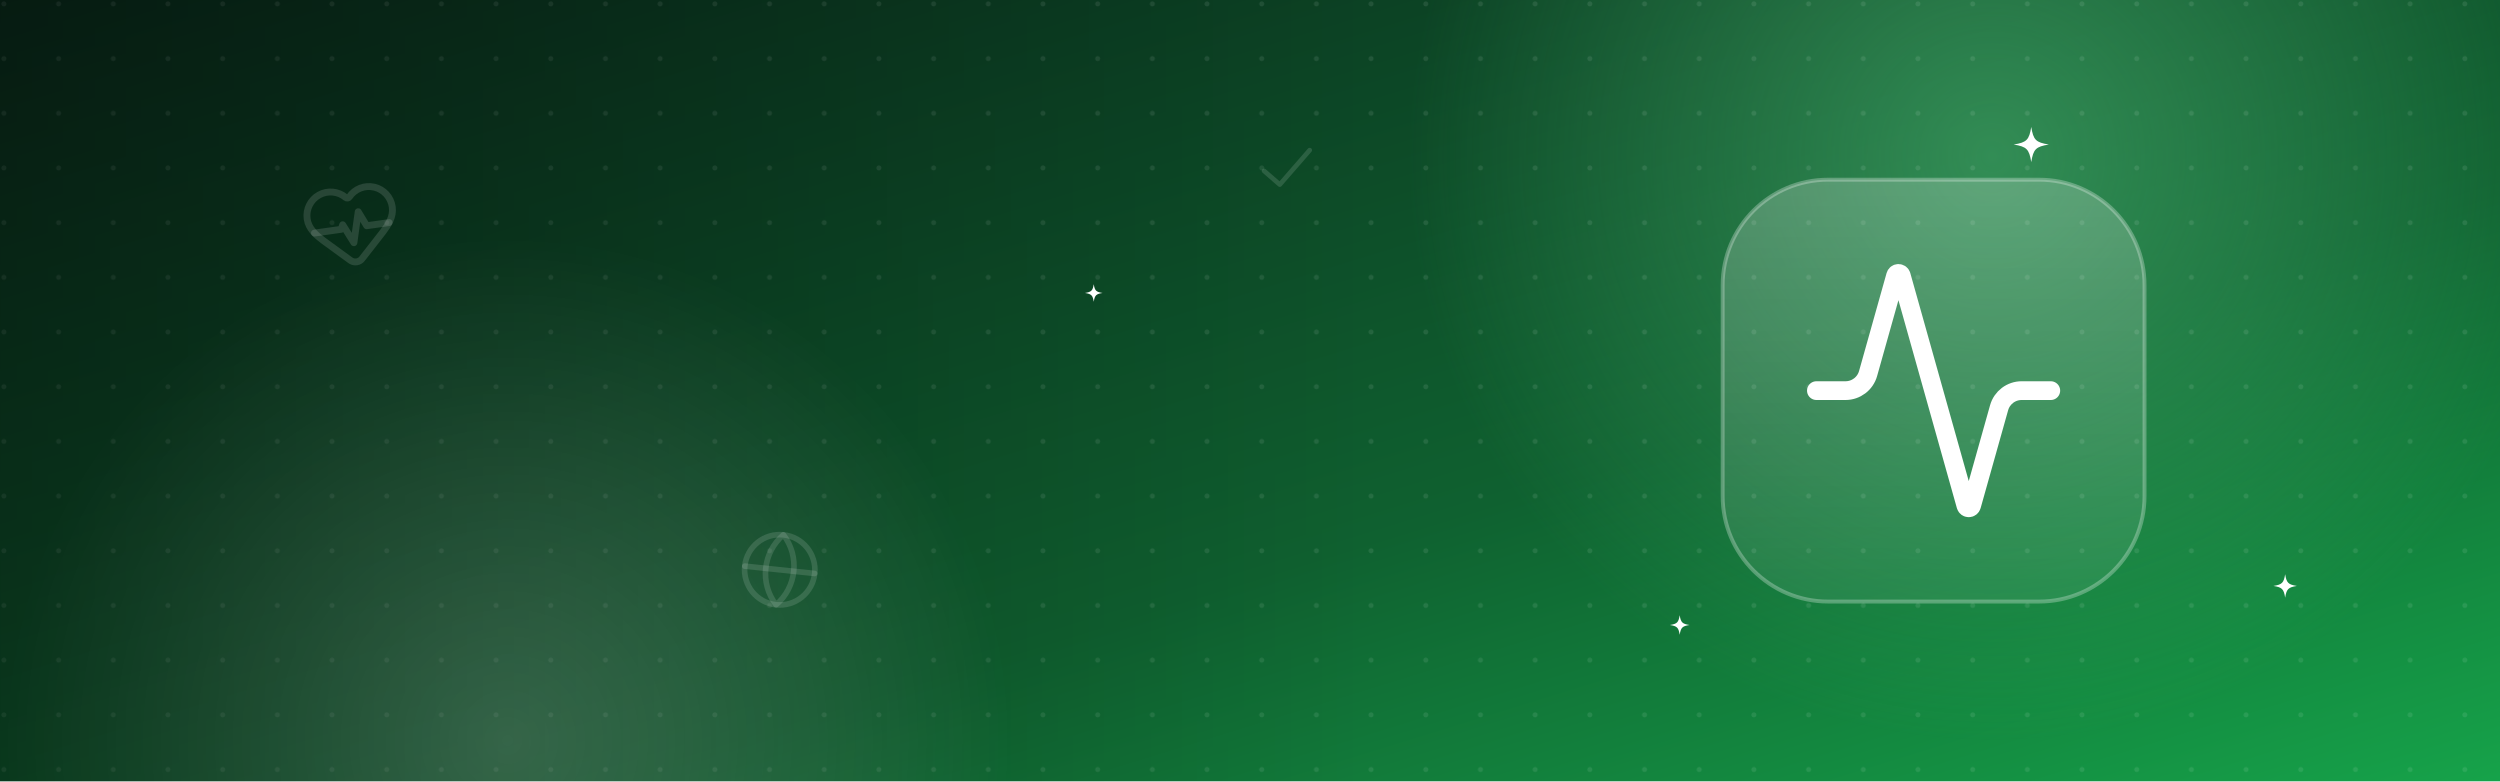
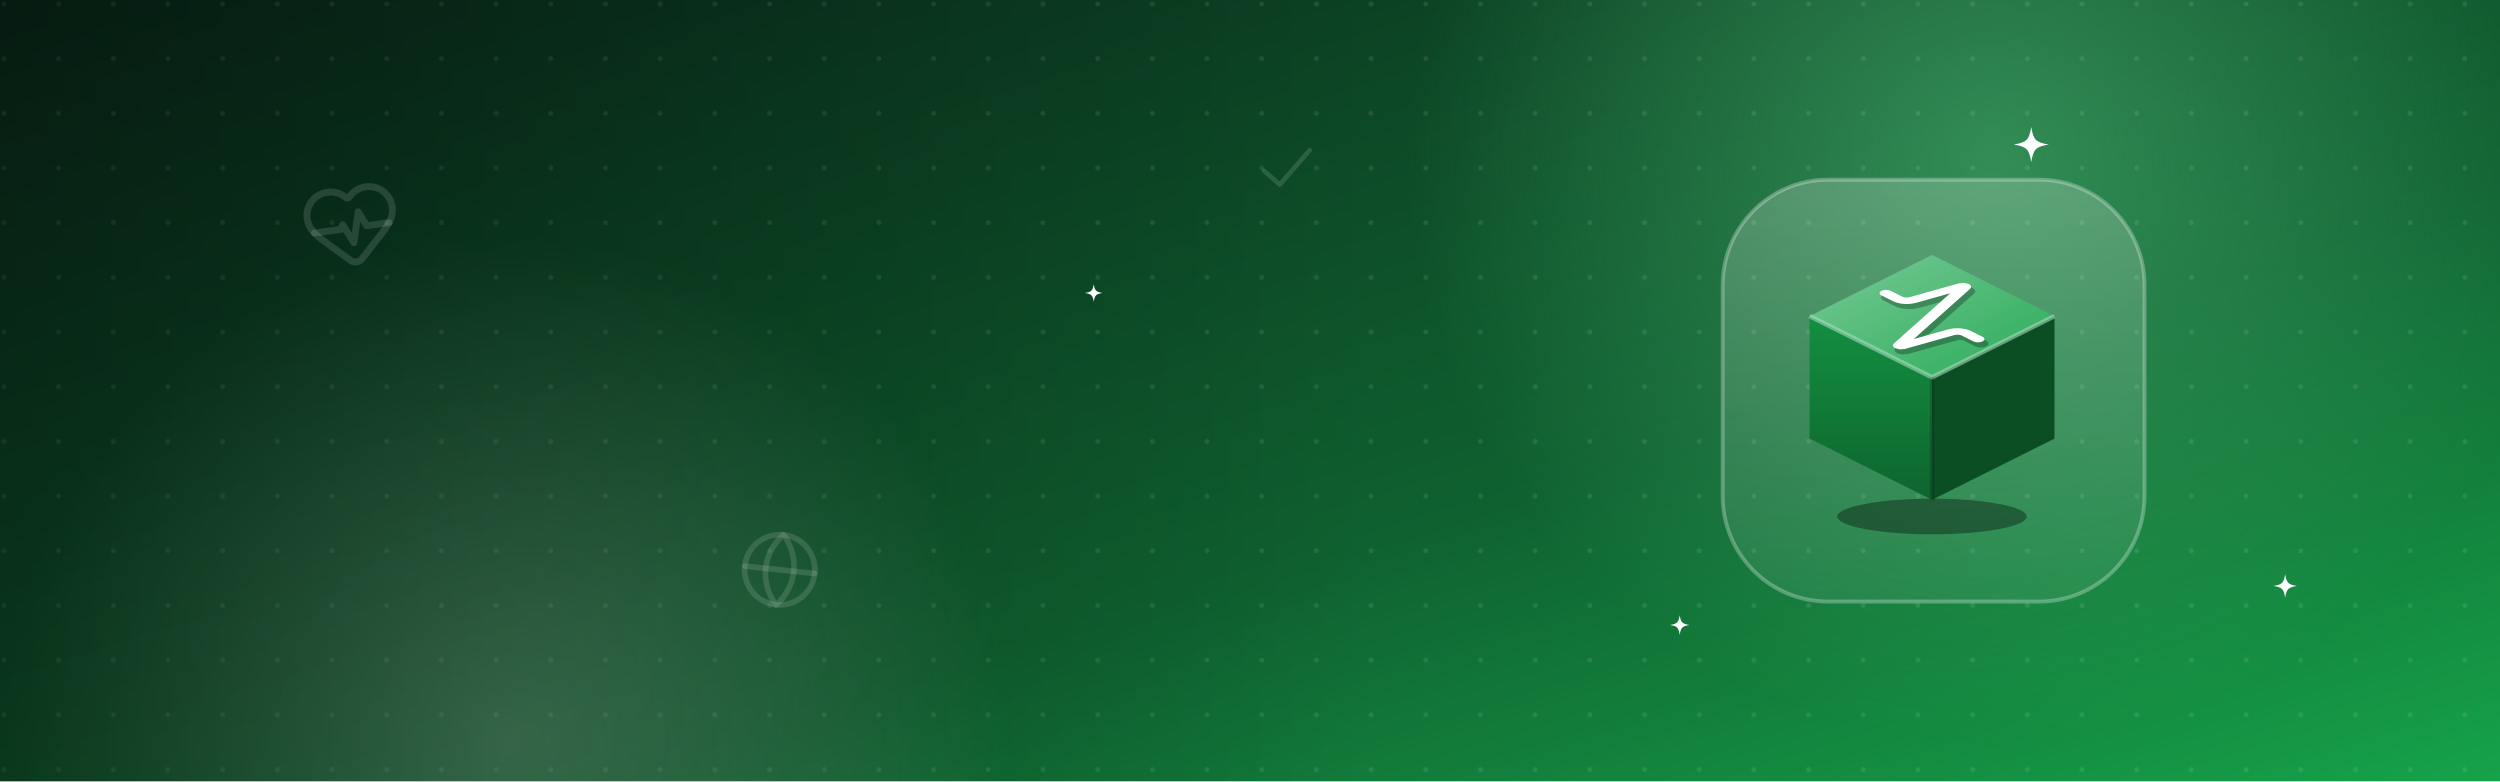
<svg xmlns="http://www.w3.org/2000/svg" viewBox="0 0 1280 400" role="img" aria-hidden="true">
  <defs>
    <linearGradient id="bg" x1="0" y1="0" x2="1" y2="1">
      <stop offset="0" stop-color="#09291a" />
      <stop offset=".62" stop-color="#0f6130" />
      <stop offset="1" stop-color="#16a34a" />
    </linearGradient>
    <radialGradient id="o1">
      <stop offset="0" stop-color="#50ba77" stop-opacity=".55" />
      <stop offset="1" stop-color="#50ba77" stop-opacity="0" />
    </radialGradient>
    <radialGradient id="o2">
      <stop offset="0" stop-color="#ffffff" stop-opacity=".22" />
      <stop offset="1" stop-color="#ffffff" stop-opacity="0" />
    </radialGradient>
    <pattern id="dots" width="28" height="28" patternUnits="userSpaceOnUse">
      <circle cx="2" cy="2" r="1.3" fill="#ffffff" fill-opacity=".09" />
    </pattern>
    <linearGradient id="glass" x1="0" y1="0" x2="0" y2="1">
      <stop offset="0" stop-color="#ffffff" stop-opacity=".22" />
      <stop offset="1" stop-color="#ffffff" stop-opacity=".06" />
    </linearGradient>
    <linearGradient id="fade" x1="0" y1="0" x2="1" y2="0">
      <stop offset="0" stop-color="#000" stop-opacity=".35" />
      <stop offset=".55" stop-color="#000" stop-opacity="0" />
    </linearGradient>
+     <linearGradient id="bbt" x1="0" y1="0" x2="1" y2="1">
+       <stop offset="0" stop-color="#78ca96" />
+       <stop offset="1" stop-color="#29aa58" />
+     </linearGradient>
+     <linearGradient id="bbl" x1="0" y1="0" x2="0" y2="1">
+       <stop offset="0" stop-color="#138f41" />
+       <stop offset="1" stop-color="#0e652e" />
+     </linearGradient>
+     <linearGradient id="bbsh" x1="0" y1="0" x2="1" y2="0">
+       <stop offset="0" stop-color="#fff" stop-opacity="0" />
+       <stop offset=".5" stop-color="#fff" stop-opacity=".55" />
+       <stop offset="1" stop-color="#fff" stop-opacity="0" />
+     </linearGradient>
+     <clipPath id="bbc">
+       <path d="M32 10 L54 21 L32 32 L10 21 Z" />
+     </clipPath>
  </defs>
  <style>.b1,.b2,.f,.s,.k{transform-box:fill-box;transform-origin:50% 50%}
@keyframes b1{to{transform:translate(-90px,40px) scale(1.15)}}@keyframes b2{to{transform:translate(70px,-30px) scale(.9)}}
@keyframes f{0%,100%{transform:translateY(0)}50%{transform:translateY(-10px)}}
@keyframes s{0%,100%{opacity:.25;transform:scale(.5) rotate(0)}50%{opacity:.95;transform:scale(1) rotate(45deg)}}
@keyframes k{0%,100%{transform:translateY(0)}50%{transform:translateY(-6px)}}
.b1{animation:b1 16s ease-in-out infinite alternate}.b2{animation:b2 19s ease-in-out infinite alternate}
.f{animation:f 9s ease-in-out infinite}.f1{animation-duration:11s;animation-delay:-3s}.f2{animation-duration:13s;animation-delay:-6s}
.s{animation:s 3.4s ease-in-out infinite}.k{animation:k 6s ease-in-out infinite}
- @media (prefers-reduced-motion:reduce){.b1,.b2,.f,.s,.k{animation:none!important}}</style>
+ @media (prefers-reduced-motion:reduce){.b1,.b2,.f,.s,.k{animation:none!important}}.bbbob,.bbshadow{transform-box:fill-box;transform-origin:50% 50%}@keyframes bbb{0%,100%{transform:translateY(0)}50%{transform:translateY(-2.2px)}}@keyframes bbsd{0%,100%{transform:scaleX(1);opacity:.35}50%{transform:scaleX(.86);opacity:.22}}@keyframes bbs{0%,55%{transform:translateX(0)}100%{transform:translateX(78px)}}@keyframes bbg{0%,100%{opacity:.9}50%{opacity:1}}.bbbob{animation:bbb 4.2s ease-in-out infinite}.bbshadow{animation:bbsd 4.2s ease-in-out infinite}.bbshine{animation:bbs 5.5s ease-in-out infinite}.bbglow{animation:bbg 4.2s ease-in-out infinite}</style>
  <rect width="1280" height="400" fill="url(#bg)" />
  <circle class="b1" cx="1020" cy="80" r="300" fill="url(#o1)" />
  <circle class="b2" cx="260" cy="380" r="260" fill="url(#o2)" />
  <rect width="1280" height="400" fill="url(#dots)" />
  <rect width="1280" height="400" fill="url(#fade)" />
  <g transform="translate(150 92) rotate(-8) scale(2.2)">
    <g class="f f0" fill="none" stroke="#ffffff" stroke-opacity=".13" stroke-width="1.6" stroke-linecap="round" stroke-linejoin="round">
      <path d="M2 9.5a5.5 5.5 0 0 1 9.591-3.676.56.56 0 0 0 .818 0A5.49 5.49 0 0 1 22 9.5c0 2.29-1.5 4-3 5.5l-5.492 5.313a2 2 0 0 1-3 .019L5 15c-1.5-1.5-3-3.2-3-5.5" />
      <path d="M3.22 13H9.5l.5-1 2 4.5 2-7 1.5 3.5h5.27" />
    </g>
  </g>
  <g transform="translate(380 268) rotate(6) scale(1.8)">
    <g class="f f1" fill="none" stroke="#ffffff" stroke-opacity=".13" stroke-width="1.6" stroke-linecap="round" stroke-linejoin="round">
      <circle cx="12" cy="12" r="10" />
      <path d="M12 2a14.5 14.5 0 0 0 0 20 14.5 14.5 0 0 0 0-20" />
      <path d="M2 12h20" />
    </g>
  </g>
  <g transform="translate(640 70) rotate(-4) scale(1.5)">
    <g class="f f2" fill="none" stroke="#ffffff" stroke-opacity=".13" stroke-width="1.6" stroke-linecap="round" stroke-linejoin="round">
      <path d="M20 6 9 17l-5-5" />
    </g>
  </g>
  <g class="k">
    <rect x="882" y="92" width="216" height="216" rx="54" fill="url(#glass)" stroke="#ffffff" stroke-opacity=".28" stroke-width="2" />
-     <g transform="translate(918 128) scale(6)" fill="none" stroke="#ffffff" stroke-width="1.6" stroke-linecap="round" stroke-linejoin="round">
-       <path d="M22 12h-2.48a2 2 0 0 0-1.93 1.46l-2.35 8.36a.25.25 0 0 1-.48 0L9.24 2.18a.25.25 0 0 0-.48 0l-2.35 8.36A2 2 0 0 1 4.49 12H2" />
+     <g transform="translate(898 102) scale(2.85)">
+       <g class="bbbob">
+         <ellipse cx="32" cy="57" rx="17" ry="3.2" fill="#000" opacity=".35" class="bbshadow" />
+         <path d="M10 21 L32 32 V54 L10 43 Z" fill="url(#bbl)" />
+         <path d="M54 21 L32 32 V54 L54 43 Z" fill="#0b4e24" />
+         <path d="M32 10 L54 21 L32 32 L10 21 Z" fill="url(#bbt)" />
+         <path d="M10 21 L32 32 L54 21" fill="none" stroke="#addfc0" stroke-opacity=".55" stroke-width=".8" stroke-linejoin="round" />
+         <path d="M32 32 V54" stroke="#000" stroke-opacity=".18" stroke-width=".8" />
+         <g clip-path="url(#bbc)">
+           <rect class="bbshine" x="-14" y="6" width="14" height="30" fill="url(#bbsh)" transform="skewX(-25)" />
+         </g>
+         <g transform="translate(.5 .8)">
+           <g transform="matrix(0.825 0.4125 -0.825 0.4125 32 11.100)" fill="none" stroke="#000" stroke-opacity=".28" stroke-width="2.4" stroke-linecap="round" stroke-linejoin="round">
+             <path d="M22 12h-2.48a2 2 0 0 0-1.93 1.46l-2.35 8.36a.25.25 0 0 1-.48 0L9.24 2.18a.25.25 0 0 0-.48 0l-2.35 8.36A2 2 0 0 1 4.49 12H2" />
+           </g>
+         </g>
+         <g class="bbglow" transform="matrix(0.825 0.4125 -0.825 0.4125 32 11.100)" fill="none" stroke="#fff" stroke-width="2" stroke-linecap="round" stroke-linejoin="round">
+           <path d="M22 12h-2.48a2 2 0 0 0-1.93 1.46l-2.35 8.36a.25.25 0 0 1-.48 0L9.24 2.18a.25.25 0 0 0-.48 0l-2.35 8.36A2 2 0 0 1 4.49 12H2" />
+         </g>
+       </g>
    </g>
  </g>
  <g transform="translate(1040 74) scale(0.9)">
    <path class="s" style="animation-delay:0s" d="M0 -10 C1.2 -2.6 2.6 -1.2 10 0 C2.6 1.2 1.2 2.6 0 10 C-1.2 2.6 -2.6 1.2 -10 0 C-2.6 -1.2 -1.2 -2.6 0 -10Z" fill="#ffffff" />
  </g>
  <g transform="translate(1170 300) scale(0.6)">
    <path class="s" style="animation-delay:1.1s" d="M0 -10 C1.2 -2.6 2.6 -1.2 10 0 C2.6 1.2 1.2 2.6 0 10 C-1.2 2.6 -2.6 1.2 -10 0 C-2.6 -1.2 -1.2 -2.6 0 -10Z" fill="#ffffff" />
  </g>
  <g transform="translate(860 320) scale(0.5)">
    <path class="s" style="animation-delay:2.2s" d="M0 -10 C1.2 -2.6 2.6 -1.2 10 0 C2.6 1.2 1.2 2.6 0 10 C-1.2 2.6 -2.6 1.2 -10 0 C-2.6 -1.2 -1.2 -2.6 0 -10Z" fill="#ffffff" />
  </g>
  <g transform="translate(560 150) scale(0.45)">
    <path class="s" style="animation-delay:0.6s" d="M0 -10 C1.2 -2.6 2.6 -1.2 10 0 C2.6 1.2 1.2 2.6 0 10 C-1.2 2.6 -2.6 1.2 -10 0 C-2.6 -1.2 -1.2 -2.6 0 -10Z" fill="#ffffff" />
  </g>
</svg>
